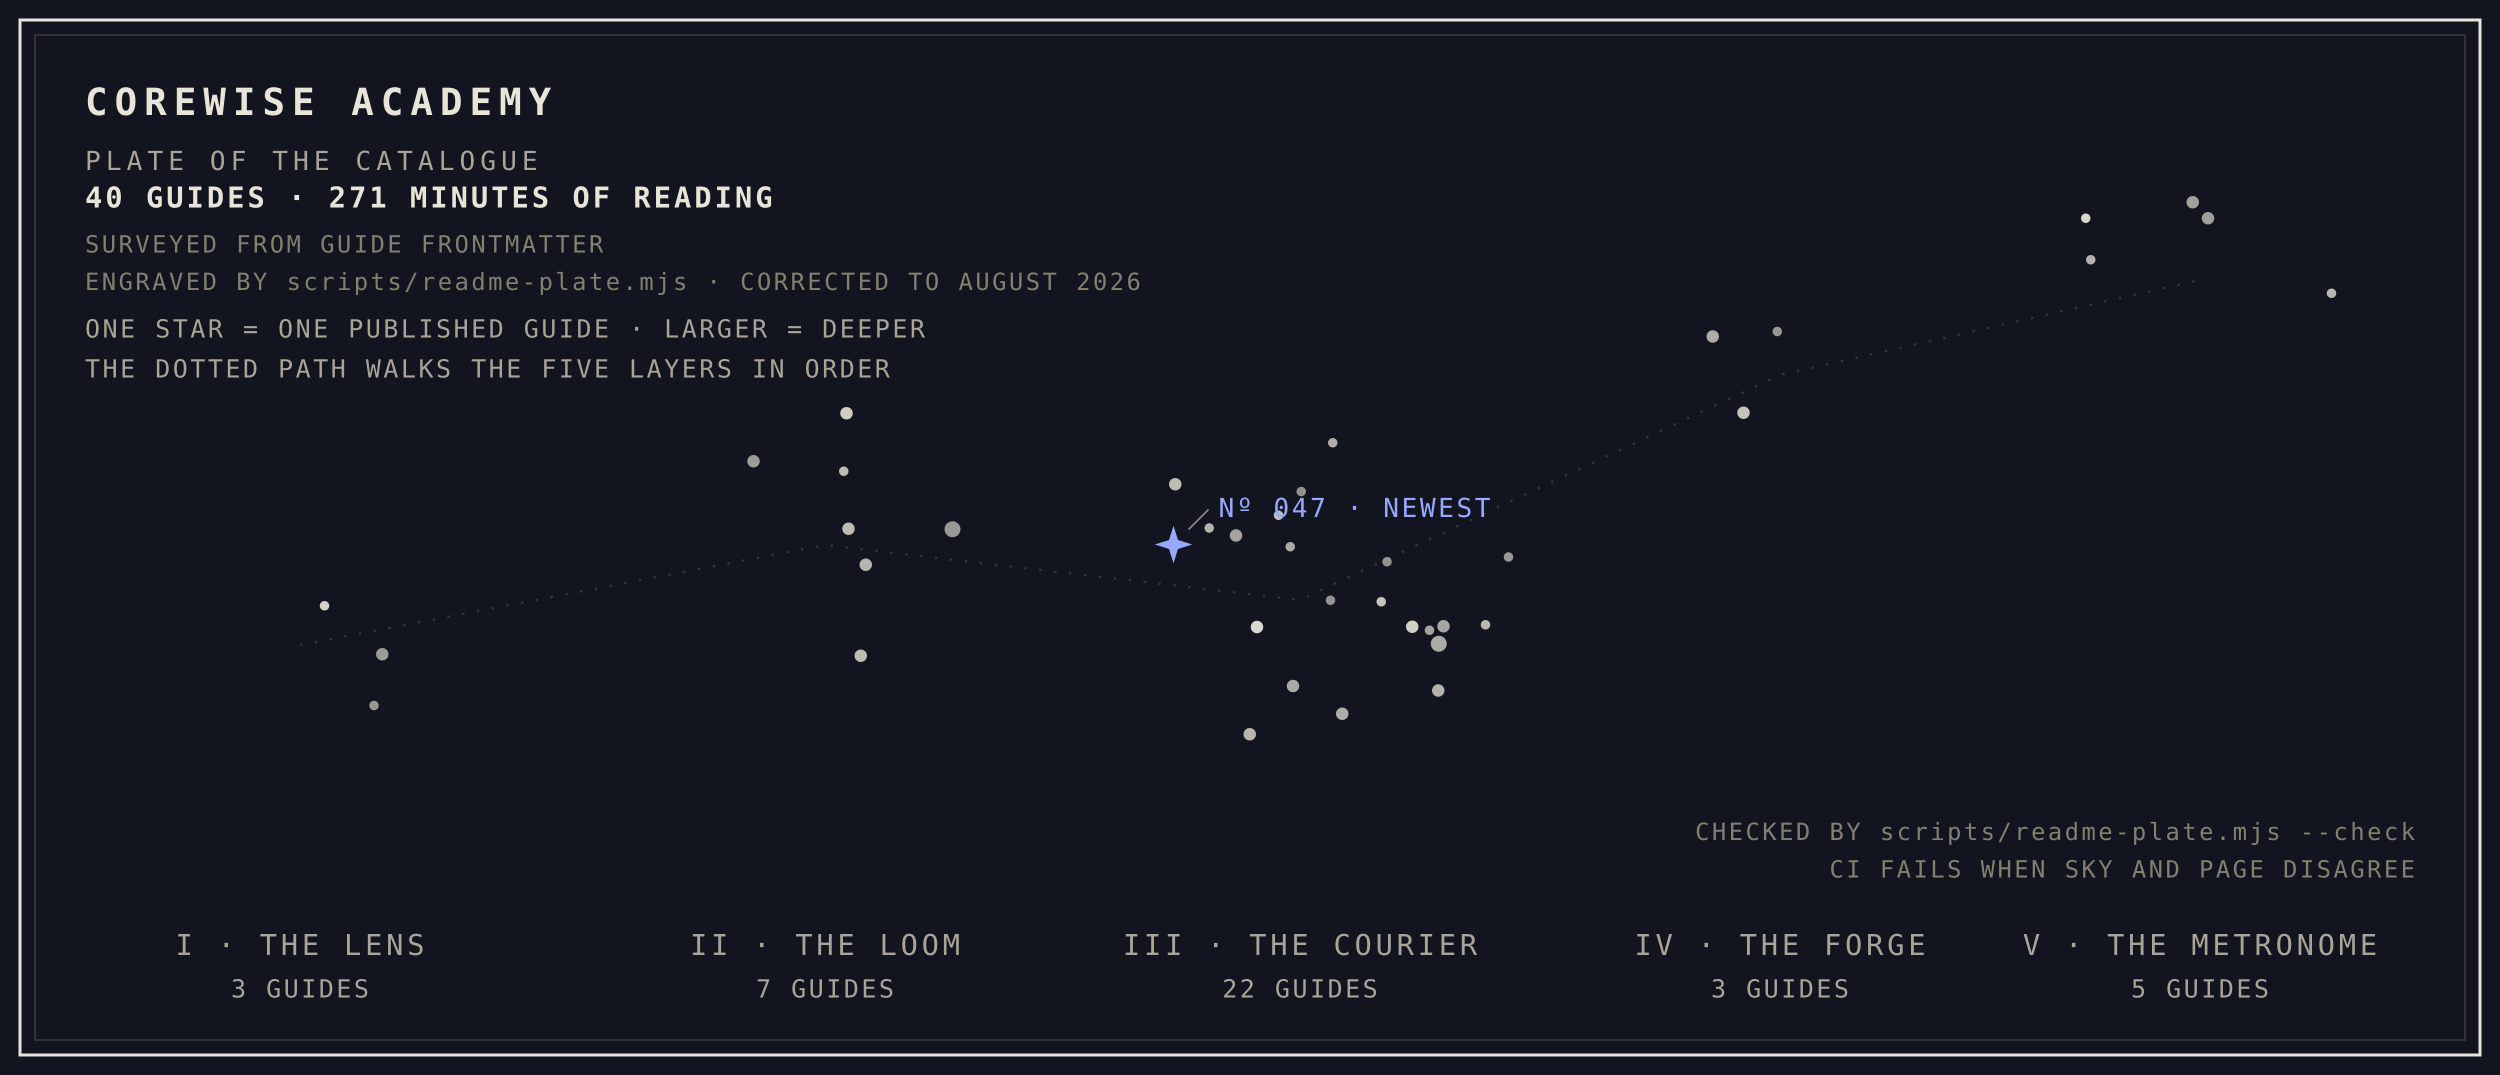
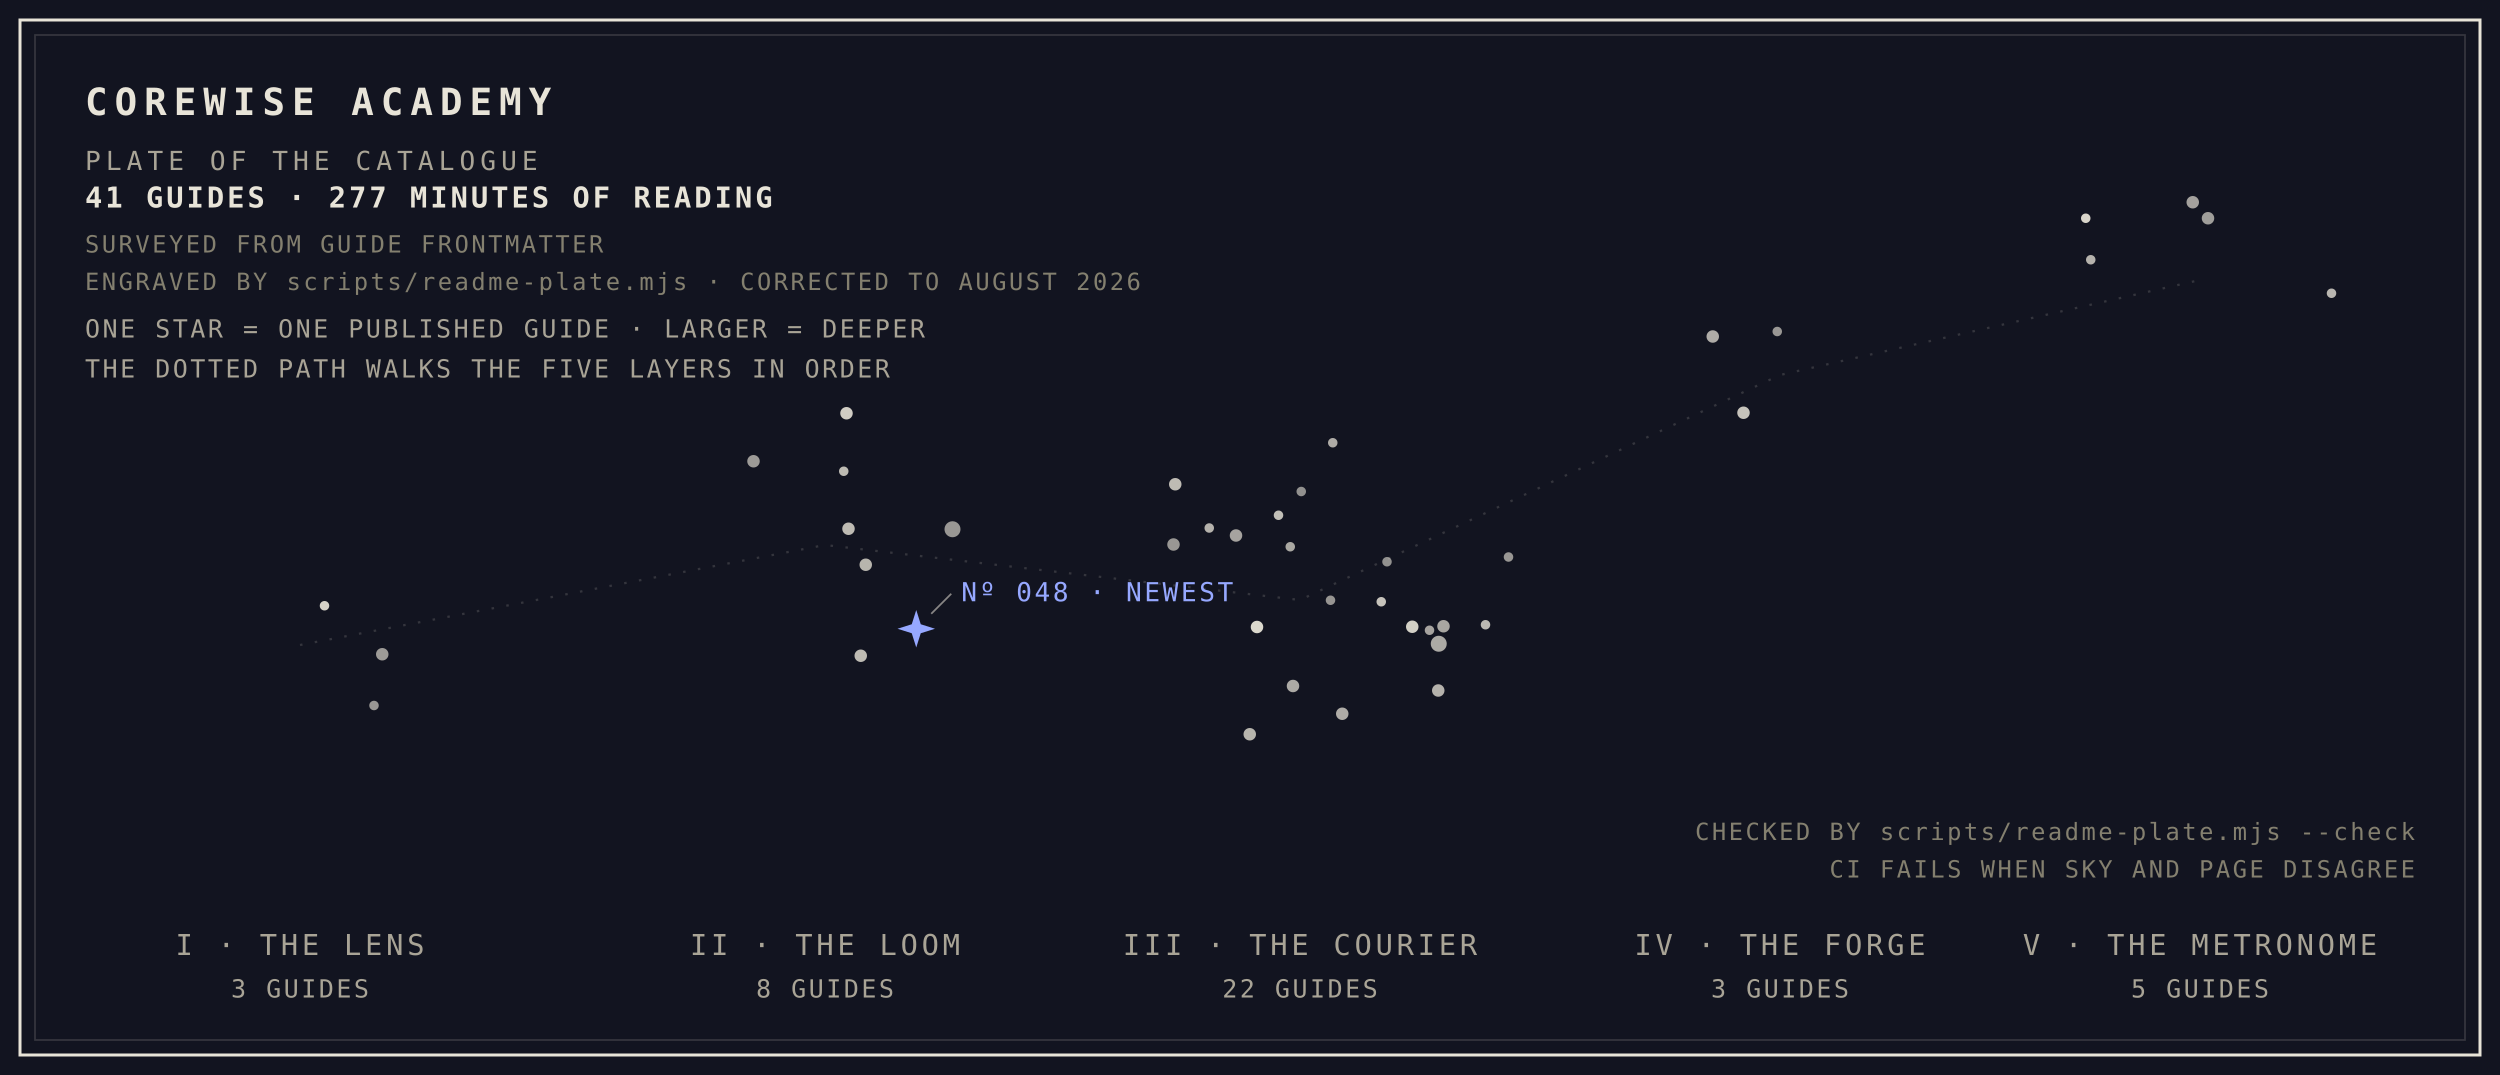
- <svg xmlns="http://www.w3.org/2000/svg" viewBox="0 0 1000 430" role="img" aria-label="Chart of the CoreWise Academy catalogue: 40 published guides as stars in five constellations, one per curriculum layer.">
+ <svg xmlns="http://www.w3.org/2000/svg" viewBox="0 0 1000 430" role="img" aria-label="Chart of the CoreWise Academy catalogue: 41 published guides as stars in five constellations, one per curriculum layer.">
  <g font-family="ui-monospace, 'IBM Plex Mono', SFMono-Regular, Menlo, monospace">
    <rect x="0" y="0" width="1000" height="430" fill="#121420" />
    <rect x="8" y="8" width="984" height="414" fill="none" stroke="#e8e4d8" stroke-width="1.2" />
    <rect x="14" y="14" width="972" height="402" fill="none" stroke="#e8e4d8" stroke-opacity="0.16" stroke-width="0.7" />
    <path d="M 120 258 L 330 218 L 520 240 L 712 150 L 880 112" fill="none" stroke="#e8e4d8" stroke-opacity="0.16" stroke-width="0.9" stroke-dasharray="1 5" />
    <circle cx="129.8" cy="242.3" r="1.9" fill="#e8e4d8" fill-opacity="0.91" />
    <circle cx="149.6" cy="282.2" r="1.9" fill="#e8e4d8" fill-opacity="0.63" />
    <circle cx="152.9" cy="261.7" r="2.5" fill="#e8e4d8" fill-opacity="0.65" />
    <text x="120" y="382" text-anchor="middle" font-size="11.5" letter-spacing="1.5" fill="#a9a496">I · THE LENS</text>
    <text x="120" y="399" text-anchor="middle" font-size="10" letter-spacing="1" fill="#a9a496">3 GUIDES</text>
    <circle cx="337.5" cy="188.5" r="1.9" fill="#e8e4d8" fill-opacity="0.8" />
    <circle cx="381" cy="211.7" r="3.2" fill="#e8e4d8" fill-opacity="0.63" />
    <circle cx="301.4" cy="184.5" r="2.5" fill="#e8e4d8" fill-opacity="0.65" />
    <circle cx="338.6" cy="165.3" r="2.5" fill="#e8e4d8" fill-opacity="0.89" />
    <circle cx="344.3" cy="262.3" r="2.5" fill="#e8e4d8" fill-opacity="0.8" />
+     <path d="M12 0 L14.88 9.12 L24 12 L14.88 14.88 L12 24 L9.12 14.88 L0 12 L9.12 9.12 Z" transform="translate(359.00 244.00) scale(0.625)" fill="#96a8ff" />
    <circle cx="346.3" cy="225.9" r="2.5" fill="#e8e4d8" fill-opacity="0.77" />
    <circle cx="339.4" cy="211.5" r="2.5" fill="#e8e4d8" fill-opacity="0.8" />
    <text x="330" y="382" text-anchor="middle" font-size="11.5" letter-spacing="1.5" fill="#a9a496">II · THE LOOM</text>
-     <text x="330" y="399" text-anchor="middle" font-size="10" letter-spacing="1" fill="#a9a496">7 GUIDES</text>
+     <text x="330" y="399" text-anchor="middle" font-size="10" letter-spacing="1" fill="#a9a496">8 GUIDES</text>
    <circle cx="575.3" cy="276.2" r="2.5" fill="#e8e4d8" fill-opacity="0.76" />
-     <path d="M12 0 L14.88 9.12 L24 12 L14.88 14.88 L12 24 L9.12 14.88 L0 12 L9.12 9.12 Z" transform="translate(461.90 210.30) scale(0.625)" fill="#96a8ff" />
+     <circle cx="469.4" cy="217.8" r="2.5" fill="#e8e4d8" fill-opacity="0.63" />
    <circle cx="564.9" cy="250.7" r="2.5" fill="#e8e4d8" fill-opacity="0.9" />
    <circle cx="516.1" cy="218.7" r="1.9" fill="#e8e4d8" fill-opacity="0.71" />
    <circle cx="536.9" cy="285.5" r="2.5" fill="#e8e4d8" fill-opacity="0.73" />
    <circle cx="552.5" cy="240.7" r="1.9" fill="#e8e4d8" fill-opacity="0.84" />
    <circle cx="517.2" cy="274.4" r="2.5" fill="#e8e4d8" fill-opacity="0.72" />
    <circle cx="483.7" cy="211.2" r="1.9" fill="#e8e4d8" fill-opacity="0.76" />
    <circle cx="533.1" cy="177.1" r="1.9" fill="#e8e4d8" fill-opacity="0.73" />
    <circle cx="571.8" cy="252.1" r="1.9" fill="#e8e4d8" fill-opacity="0.69" />
    <circle cx="494.4" cy="214.2" r="2.5" fill="#e8e4d8" fill-opacity="0.69" />
    <circle cx="520.5" cy="196.6" r="1.9" fill="#e8e4d8" fill-opacity="0.6" />
    <circle cx="575.5" cy="257.5" r="3.2" fill="#e8e4d8" fill-opacity="0.72" />
    <circle cx="532.2" cy="240.1" r="1.9" fill="#e8e4d8" fill-opacity="0.62" />
    <circle cx="470.1" cy="193.7" r="2.5" fill="#e8e4d8" fill-opacity="0.8" />
    <circle cx="499.9" cy="293.7" r="2.5" fill="#e8e4d8" fill-opacity="0.77" />
    <circle cx="511.4" cy="206.1" r="1.9" fill="#e8e4d8" fill-opacity="0.82" />
    <circle cx="603.4" cy="222.8" r="1.9" fill="#e8e4d8" fill-opacity="0.63" />
    <circle cx="502.8" cy="250.8" r="2.5" fill="#e8e4d8" fill-opacity="0.94" />
    <circle cx="577.4" cy="250.5" r="2.5" fill="#e8e4d8" fill-opacity="0.7" />
    <circle cx="594.2" cy="249.9" r="1.9" fill="#e8e4d8" fill-opacity="0.79" />
    <circle cx="554.8" cy="224.7" r="1.9" fill="#e8e4d8" fill-opacity="0.6" />
    <text x="520" y="382" text-anchor="middle" font-size="11.5" letter-spacing="1.5" fill="#a9a496">III · THE COURIER</text>
    <text x="520" y="399" text-anchor="middle" font-size="10" letter-spacing="1" fill="#a9a496">22 GUIDES</text>
    <circle cx="710.9" cy="132.6" r="1.9" fill="#e8e4d8" fill-opacity="0.63" />
    <circle cx="697.4" cy="165.1" r="2.5" fill="#e8e4d8" fill-opacity="0.84" />
    <circle cx="685.1" cy="134.6" r="2.5" fill="#e8e4d8" fill-opacity="0.73" />
    <text x="712" y="382" text-anchor="middle" font-size="11.5" letter-spacing="1.5" fill="#a9a496">IV · THE FORGE</text>
    <text x="712" y="399" text-anchor="middle" font-size="10" letter-spacing="1" fill="#a9a496">3 GUIDES</text>
    <circle cx="883.2" cy="87.3" r="2.5" fill="#e8e4d8" fill-opacity="0.66" />
    <circle cx="836.3" cy="103.9" r="1.9" fill="#e8e4d8" fill-opacity="0.76" />
    <circle cx="877.1" cy="80.9" r="2.5" fill="#e8e4d8" fill-opacity="0.68" />
    <circle cx="932.6" cy="117.3" r="1.9" fill="#e8e4d8" fill-opacity="0.78" />
    <circle cx="834.3" cy="87.3" r="1.9" fill="#e8e4d8" fill-opacity="0.93" />
    <text x="880" y="382" text-anchor="middle" font-size="11.5" letter-spacing="1.5" fill="#a9a496">V · THE METRONOME</text>
    <text x="880" y="399" text-anchor="middle" font-size="10" letter-spacing="1" fill="#a9a496">5 GUIDES</text>
-     <path d="M 475.4 211.8 L 483.4 203.8" stroke="#e8e4d8" stroke-opacity="0.55" stroke-width="0.7" fill="none" />
-     <text x="487.4" y="206.8" font-size="10.5" letter-spacing="1" fill="#96a8ff">Nº 047 · NEWEST</text>
+     <path d="M 372.5 245.5 L 380.5 237.5" stroke="#e8e4d8" stroke-opacity="0.55" stroke-width="0.7" fill="none" />
+     <text x="384.5" y="240.5" font-size="10.5" letter-spacing="1" fill="#96a8ff">Nº 048 · NEWEST</text>
    <text x="34" y="46" font-size="15" letter-spacing="2.8" fill="#e8e4d8" font-weight="600">COREWISE ACADEMY</text>
    <text x="34" y="68" font-size="10.5" letter-spacing="2" fill="#a9a496" font-weight="400">PLATE OF THE CATALOGUE</text>
-     <text x="34" y="83" font-size="11.5" letter-spacing="1.2" fill="#e8e4d8" font-weight="600">40 GUIDES · 271 MINUTES OF READING</text>
+     <text x="34" y="83" font-size="11.5" letter-spacing="1.2" fill="#e8e4d8" font-weight="600">41 GUIDES · 277 MINUTES OF READING</text>
    <text x="34" y="101" font-size="9.5" letter-spacing="1" fill="#84806f" font-weight="400">SURVEYED FROM GUIDE FRONTMATTER</text>
    <text x="34" y="116" font-size="9.5" letter-spacing="1" fill="#84806f" font-weight="400">ENGRAVED BY scripts/readme-plate.mjs · CORRECTED TO AUGUST 2026</text>
    <text x="34" y="135" font-size="10" letter-spacing="1" fill="#a9a496">ONE STAR = ONE PUBLISHED GUIDE · LARGER = DEEPER</text>
    <text x="34" y="151" font-size="10" letter-spacing="1" fill="#a9a496">THE DOTTED PATH WALKS THE FIVE LAYERS IN ORDER</text>
    <text x="966" y="336" text-anchor="end" font-size="9.5" letter-spacing="1" fill="#84806f">CHECKED BY scripts/readme-plate.mjs --check</text>
    <text x="966" y="351" text-anchor="end" font-size="9.5" letter-spacing="1" fill="#84806f">CI FAILS WHEN SKY AND PAGE DISAGREE</text>
  </g>
</svg>
